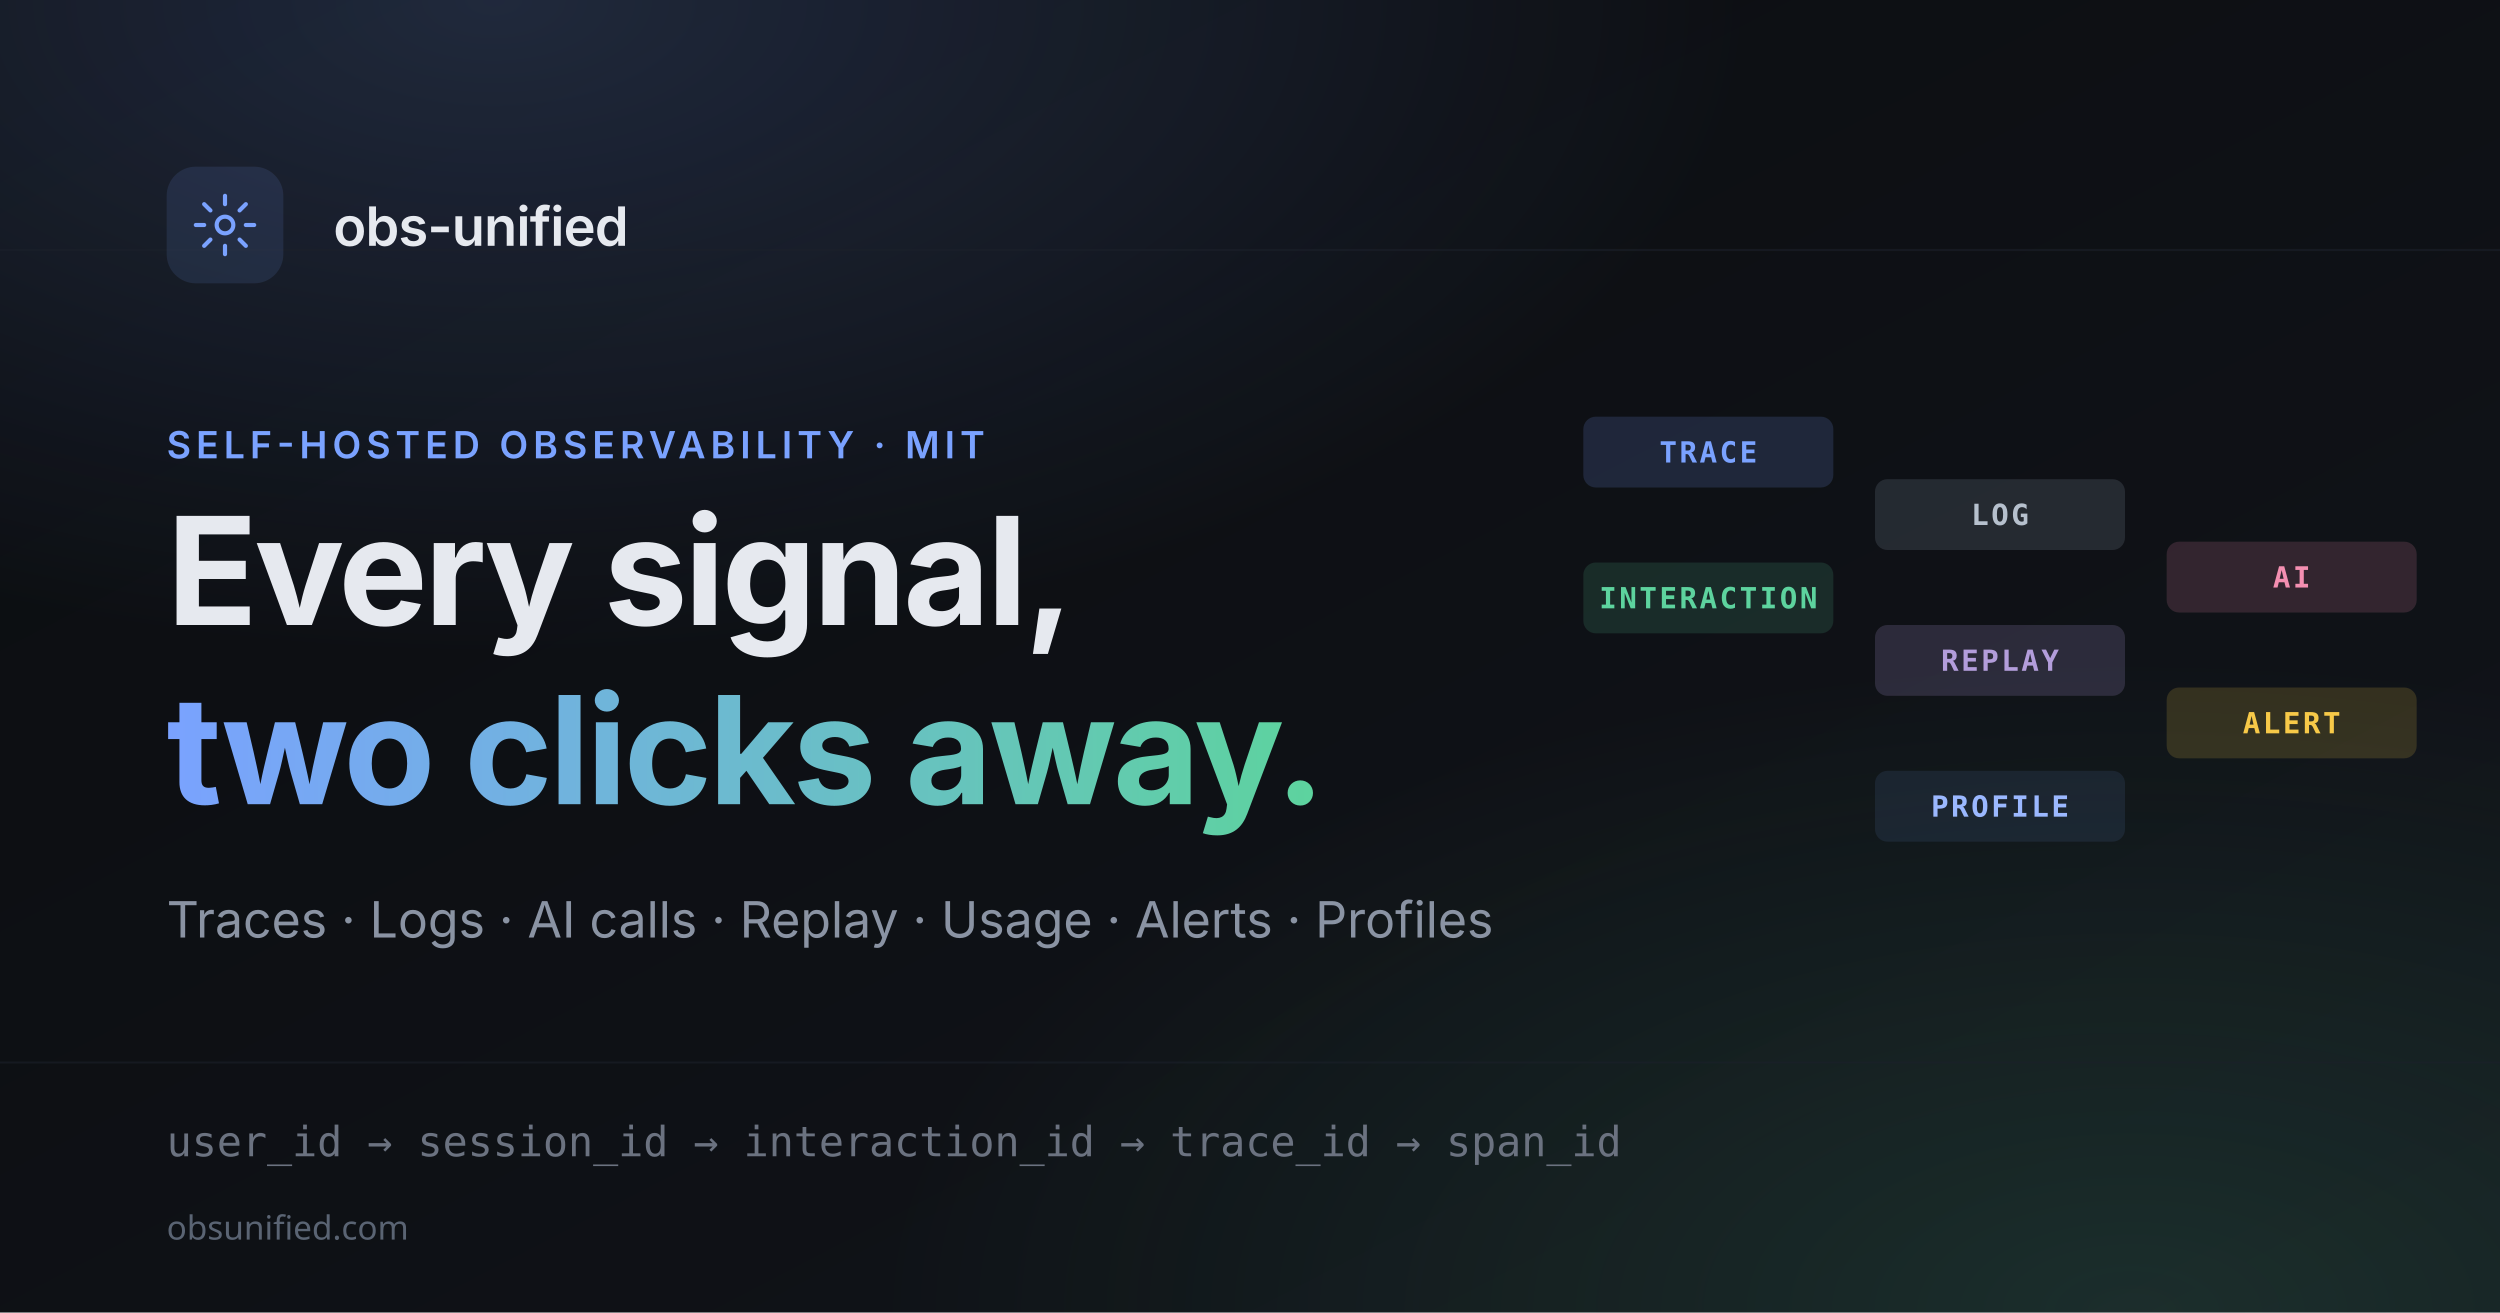
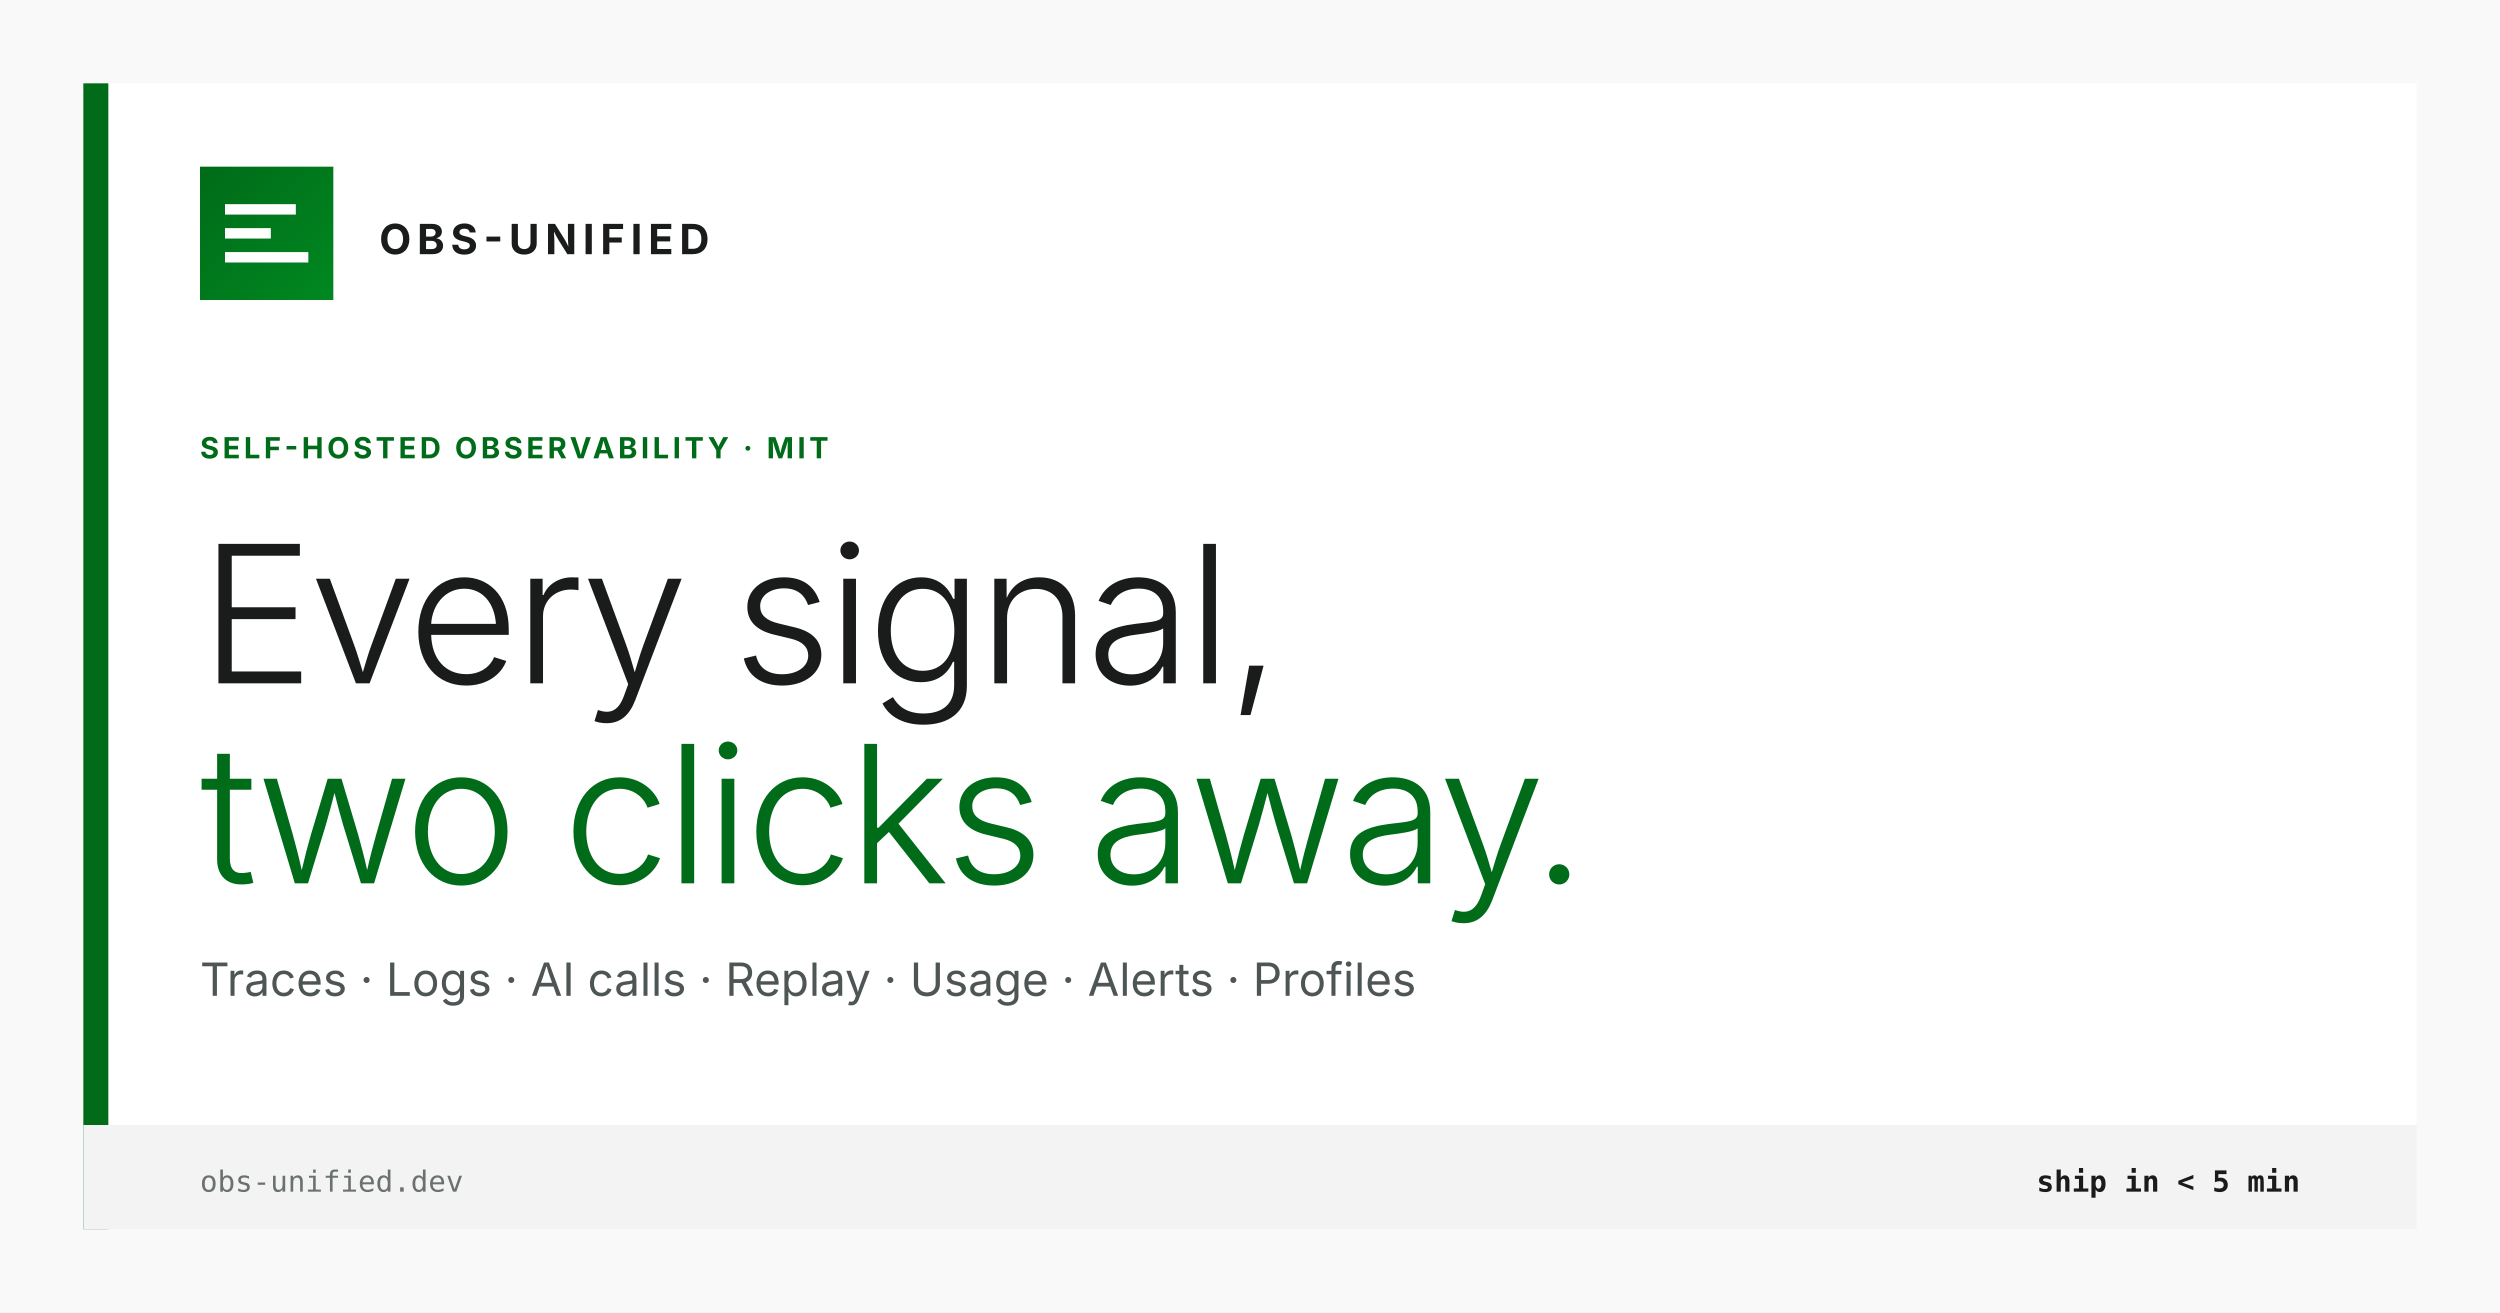
- <svg xmlns="http://www.w3.org/2000/svg" viewBox="0 0 1200 630" width="1200" height="630">
+ <svg xmlns="http://www.w3.org/2000/svg" viewBox="0 0 1200 630" width="1200" height="630" role="img" aria-label="obs-unified — every signal, two clicks away">
  <defs>
-     <linearGradient id="bg" x1="0%" y1="0%" x2="100%" y2="100%">
-       <stop offset="0%" stop-color="#0b0d10" />
-       <stop offset="100%" stop-color="#11141a" />
+     <linearGradient id="ouOgMarkPresence" x1="0" y1="0" x2="64" y2="64" gradientUnits="userSpaceOnUse">
+       <stop offset="0" stop-color="#006B18" />
+       <stop offset="1" stop-color="#008821" />
    </linearGradient>
-     <linearGradient id="accent" x1="0%" y1="0%" x2="100%" y2="0%">
-       <stop offset="0%" stop-color="#7aa2ff" />
-       <stop offset="100%" stop-color="#5dd39e" />
-     </linearGradient>
-     <radialGradient id="glow1" cx="20%" cy="0%" r="50%">
-       <stop offset="0%" stop-color="#7aa2ff" stop-opacity="0.18" />
-       <stop offset="100%" stop-color="#7aa2ff" stop-opacity="0" />
-     </radialGradient>
-     <radialGradient id="glow2" cx="85%" cy="100%" r="50%">
-       <stop offset="0%" stop-color="#5dd39e" stop-opacity="0.14" />
-       <stop offset="100%" stop-color="#5dd39e" stop-opacity="0" />
-     </radialGradient>
  </defs>
-   <rect width="1200" height="630" fill="url(#bg)" />
-   <rect width="1200" height="630" fill="url(#glow1)" />
-   <rect width="1200" height="630" fill="url(#glow2)" />
-   <g stroke="#1a1f29" stroke-width="1" opacity="0.6">
-     <line x1="0" y1="120" x2="1200" y2="120" />
-     <line x1="0" y1="510" x2="1200" y2="510" />
+   <rect width="1200" height="630" fill="#F9F9F9" />
+   <rect x="40" y="40" width="1120" height="550" fill="#FFFFFF" />
+   <rect x="40" y="40" width="12" height="550" fill="#006B18" />
+   <g transform="translate(96 80)">
+     <rect width="64" height="64" fill="url(#ouOgMarkPresence)" />
+     <rect x="12" y="18" width="34" height="5" fill="#FFFFFF" />
+     <rect x="12" y="29.5" width="22" height="5" fill="#FFFFFF" />
+     <rect x="12" y="41" width="40" height="5" fill="#FFFFFF" />
+     <text x="86" y="42" fill="#1A1C1C" font-family="'Inter Variable','Inter',ui-sans-serif,system-ui,sans-serif" font-size="20" font-weight="700" letter-spacing="2.8">OBS-UNIFIED</text>
  </g>
-   <g transform="translate(80, 80)">
-     <rect width="56" height="56" rx="14" fill="#7aa2ff" opacity="0.12" />
-     <g transform="translate(28, 28)" stroke="#7aa2ff" stroke-width="2" stroke-linecap="round" stroke-linejoin="round" fill="none">
-       <circle cx="0" cy="0" r="4" />
-       <path d="M -10 0 h -4 M 10 0 h 4 M 0 -10 v -4 M 0 10 v 4 M -7 -7 l -3 -3 M 7 7 l 3 3 M -7 7 l -3 3 M 7 -7 l 3 -3" />
-     </g>
-     <text x="80" y="38" fill="#e6e9ef" font-family="ui-sans-serif, system-ui, -apple-system, Inter, Segoe UI, sans-serif" font-size="26" font-weight="600" letter-spacing="-0.4">obs-unified</text>
-   </g>
-   <text x="80" y="220" fill="#7aa2ff" font-family="ui-sans-serif, system-ui, -apple-system, Inter, sans-serif" font-size="18" font-weight="600" letter-spacing="2.4">SELF-HOSTED OBSERVABILITY · MIT</text>
-   <text x="80" y="300" fill="#e6e9ef" font-family="ui-sans-serif, system-ui, -apple-system, Inter, sans-serif" font-size="72" font-weight="700" letter-spacing="-1.6">Every signal,</text>
-   <text x="80" y="386" fill="url(#accent)" font-family="ui-sans-serif, system-ui, -apple-system, Inter, sans-serif" font-size="72" font-weight="700" letter-spacing="-1.6">two clicks away.</text>
-   <text x="80" y="450" fill="#8a93a3" font-family="ui-sans-serif, system-ui, -apple-system, Inter, sans-serif" font-size="24" font-weight="400">Traces · Logs · AI calls · Replay · Usage · Alerts · Profiles</text>
-   <text x="80" y="555" fill="#6b7280" font-family="ui-monospace, SFMono-Regular, JetBrains Mono, Menlo, monospace" font-size="20">user_id → session_id → interaction_id → trace_id → span_id</text>
-   <text x="80" y="595" fill="#5a6473" font-family="ui-sans-serif, system-ui, sans-serif" font-size="16">obsunified.com</text>
-   <g transform="translate(760, 200)" font-family="ui-monospace, SFMono-Regular, monospace" font-size="14" font-weight="700" letter-spacing="1.2">
-     <g transform="translate(0, 0)">
-       <rect width="120" height="34" rx="6" fill="#7aa2ff" opacity="0.16" />
-       <text x="60" y="22" fill="#7aa2ff" text-anchor="middle">TRACE</text>
-     </g>
-     <g transform="translate(140, 30)">
-       <rect width="120" height="34" rx="6" fill="#8b99ad" opacity="0.18" />
-       <text x="60" y="22" fill="#b6c0cd" text-anchor="middle">LOG</text>
-     </g>
-     <g transform="translate(280, 60)">
-       <rect width="120" height="34" rx="6" fill="#f48fb1" opacity="0.16" />
-       <text x="60" y="22" fill="#f48fb1" text-anchor="middle">AI</text>
-     </g>
-     <g transform="translate(0, 70)">
-       <rect width="120" height="34" rx="6" fill="#5dd39e" opacity="0.14" />
-       <text x="60" y="22" fill="#5dd39e" text-anchor="middle">INTERACTION</text>
-     </g>
-     <g transform="translate(140, 100)">
-       <rect width="120" height="34" rx="6" fill="#b39ddb" opacity="0.18" />
-       <text x="60" y="22" fill="#b39ddb" text-anchor="middle">REPLAY</text>
-     </g>
-     <g transform="translate(280, 130)">
-       <rect width="120" height="34" rx="6" fill="#f7c948" opacity="0.16" />
-       <text x="60" y="22" fill="#f7c948" text-anchor="middle">ALERT</text>
-     </g>
-     <g transform="translate(140, 170)">
-       <rect width="120" height="34" rx="6" fill="#7aa2ff" opacity="0.10" />
-       <text x="60" y="22" fill="#9bb8ff" text-anchor="middle">PROFILE</text>
-     </g>
-   </g>
+   <text x="96" y="220" fill="#006B18" font-family="'Inter Variable','Inter',ui-sans-serif,system-ui,sans-serif" font-size="14" font-weight="700" letter-spacing="1.7">SELF-HOSTED OBSERVABILITY · MIT</text>
+   <text x="96" y="328" fill="#1A1C1C" font-family="'Inter Variable','Inter',ui-sans-serif,system-ui,sans-serif" font-size="92" font-weight="300" letter-spacing="-2.2">Every signal,</text>
+   <text x="96" y="424" fill="#006B18" font-family="'Inter Variable','Inter',ui-sans-serif,system-ui,sans-serif" font-size="92" font-weight="300" letter-spacing="-2.2">two clicks away.</text>
+   <text x="96" y="478" fill="#4E5555" font-family="'Inter Variable','Inter',ui-sans-serif,system-ui,sans-serif" font-size="22" font-weight="400">Traces · Logs · AI calls · Replay · Usage · Alerts · Profiles</text>
+   <rect x="40" y="540" width="1120" height="50" fill="#F3F3F3" />
+   <text x="96" y="572" fill="#6B7171" font-family="ui-monospace,SFMono-Regular,Menlo,Consolas,monospace" font-size="14" font-weight="500">obs-unified.dev</text>
+   <text x="1104" y="572" text-anchor="end" fill="#1A1C1C" font-family="ui-monospace,SFMono-Regular,Menlo,Consolas,monospace" font-size="14" font-weight="600">ship in &lt; 5 min</text>
</svg>
